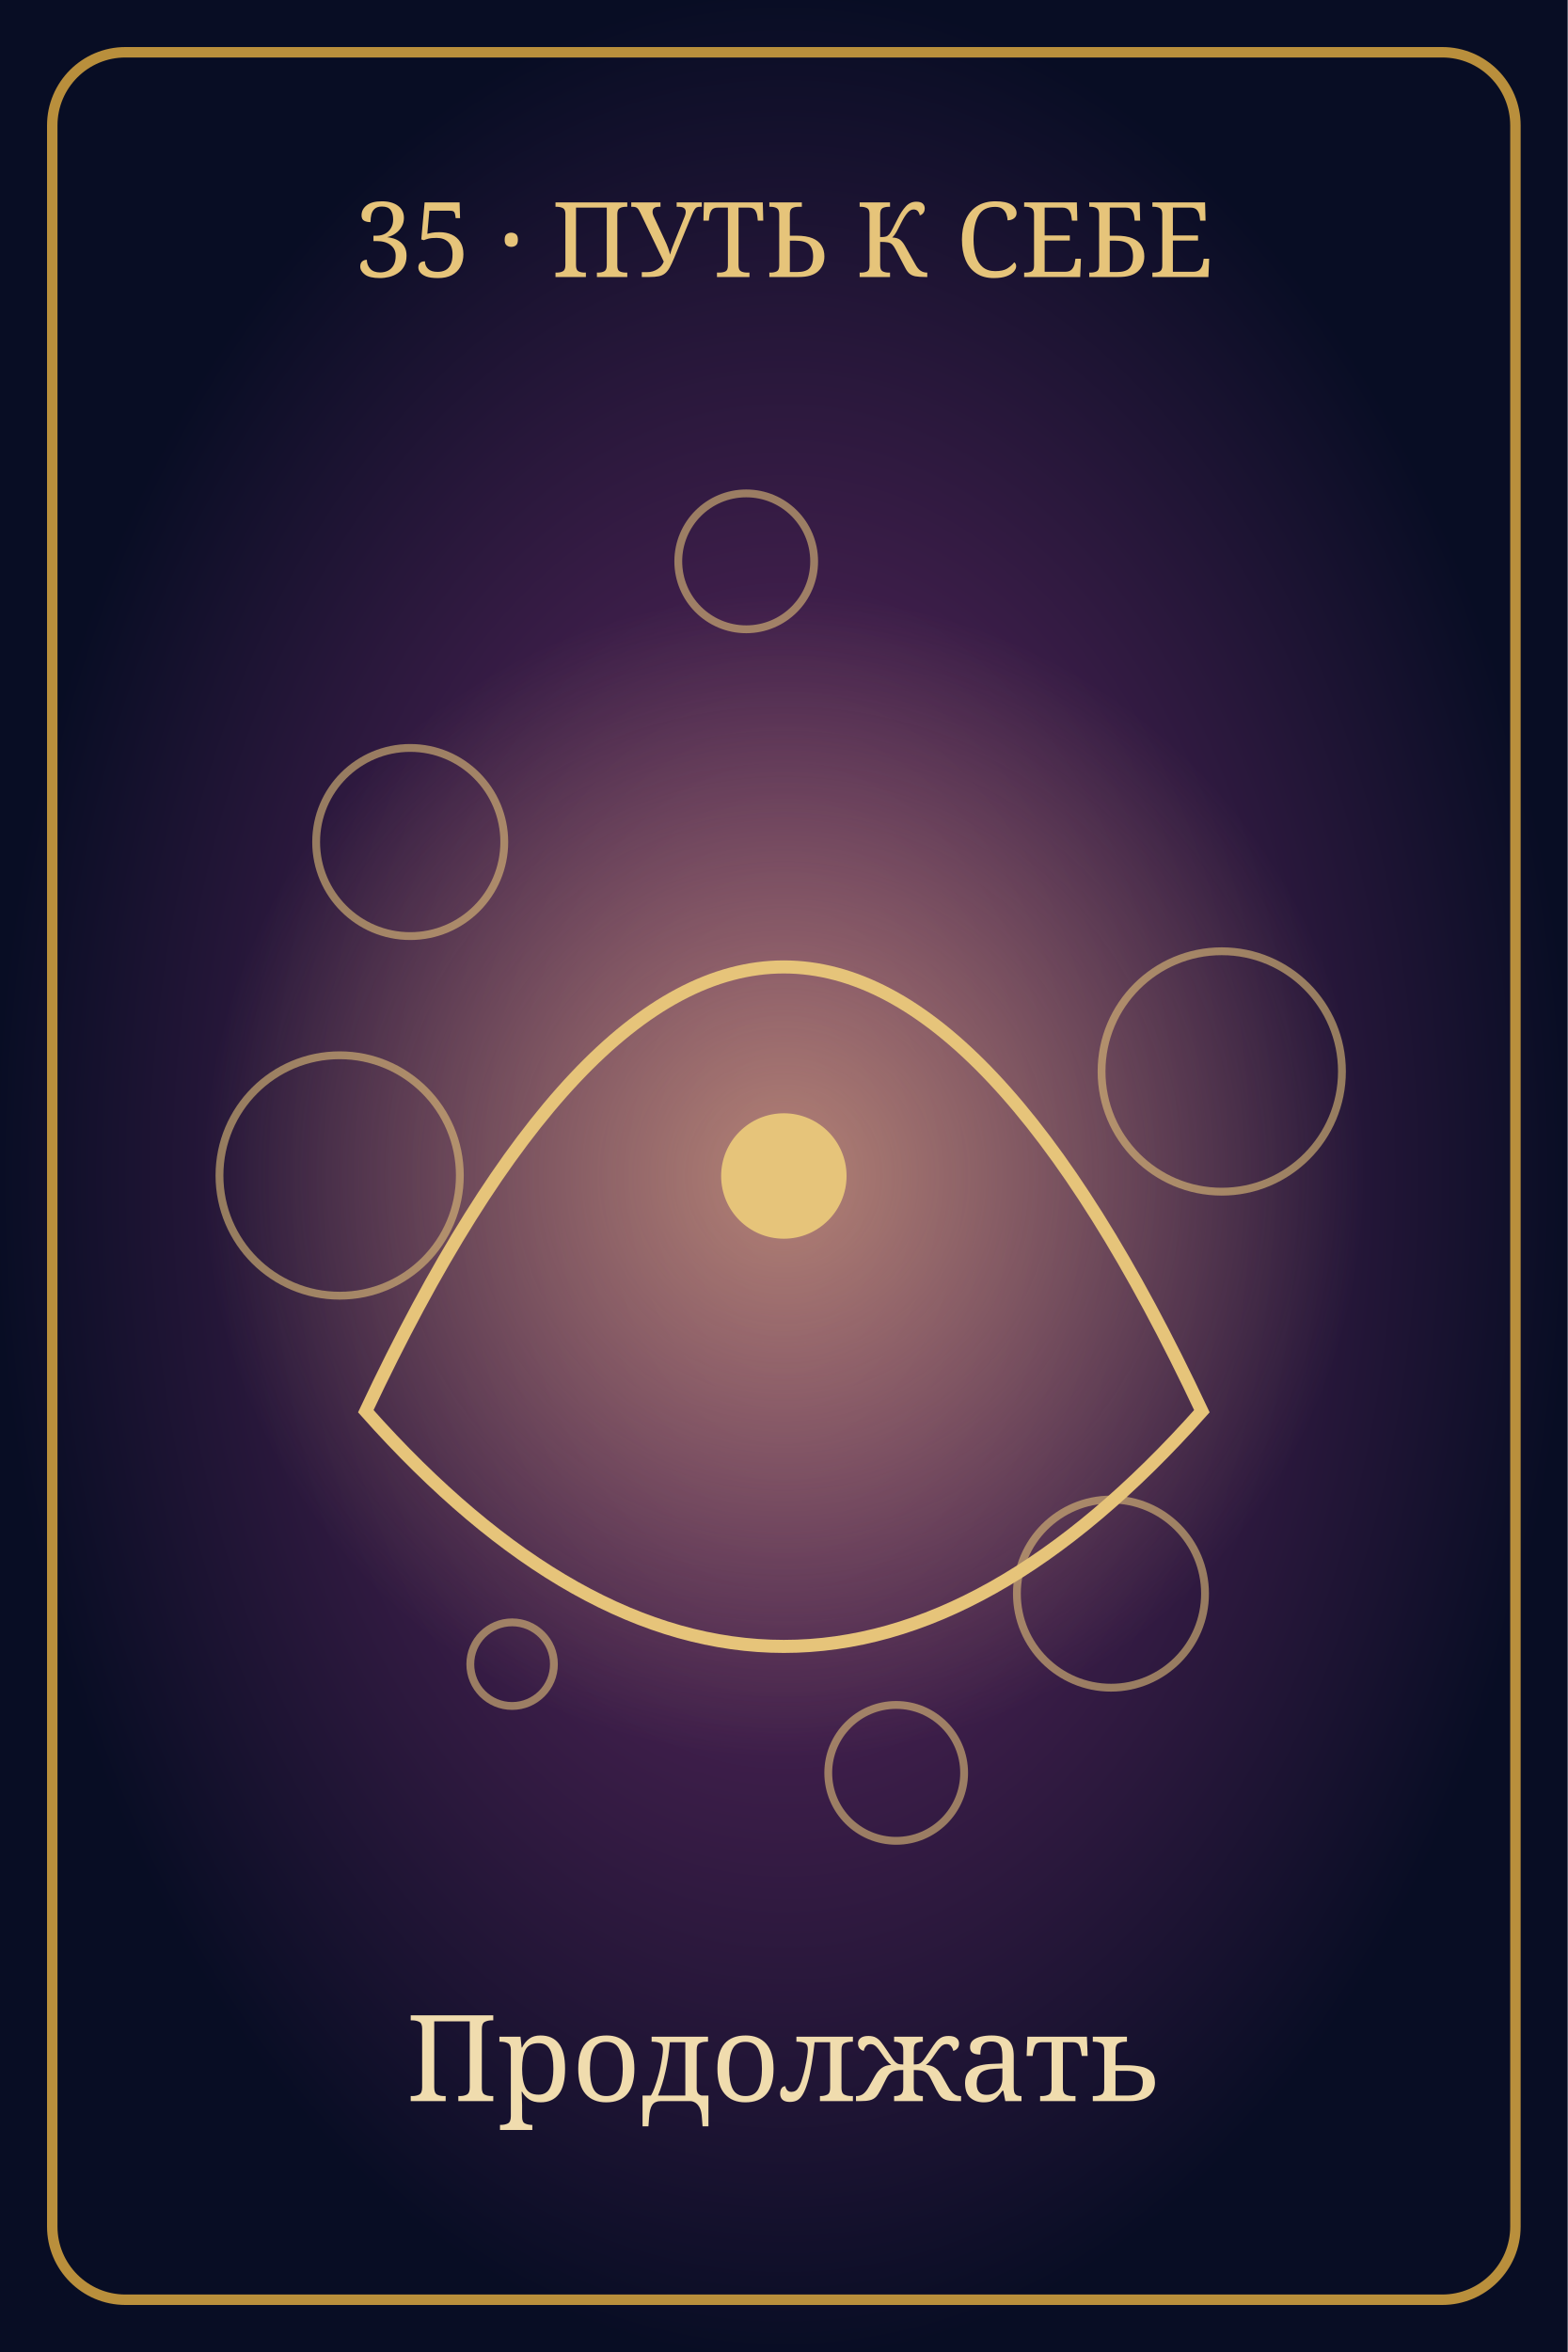
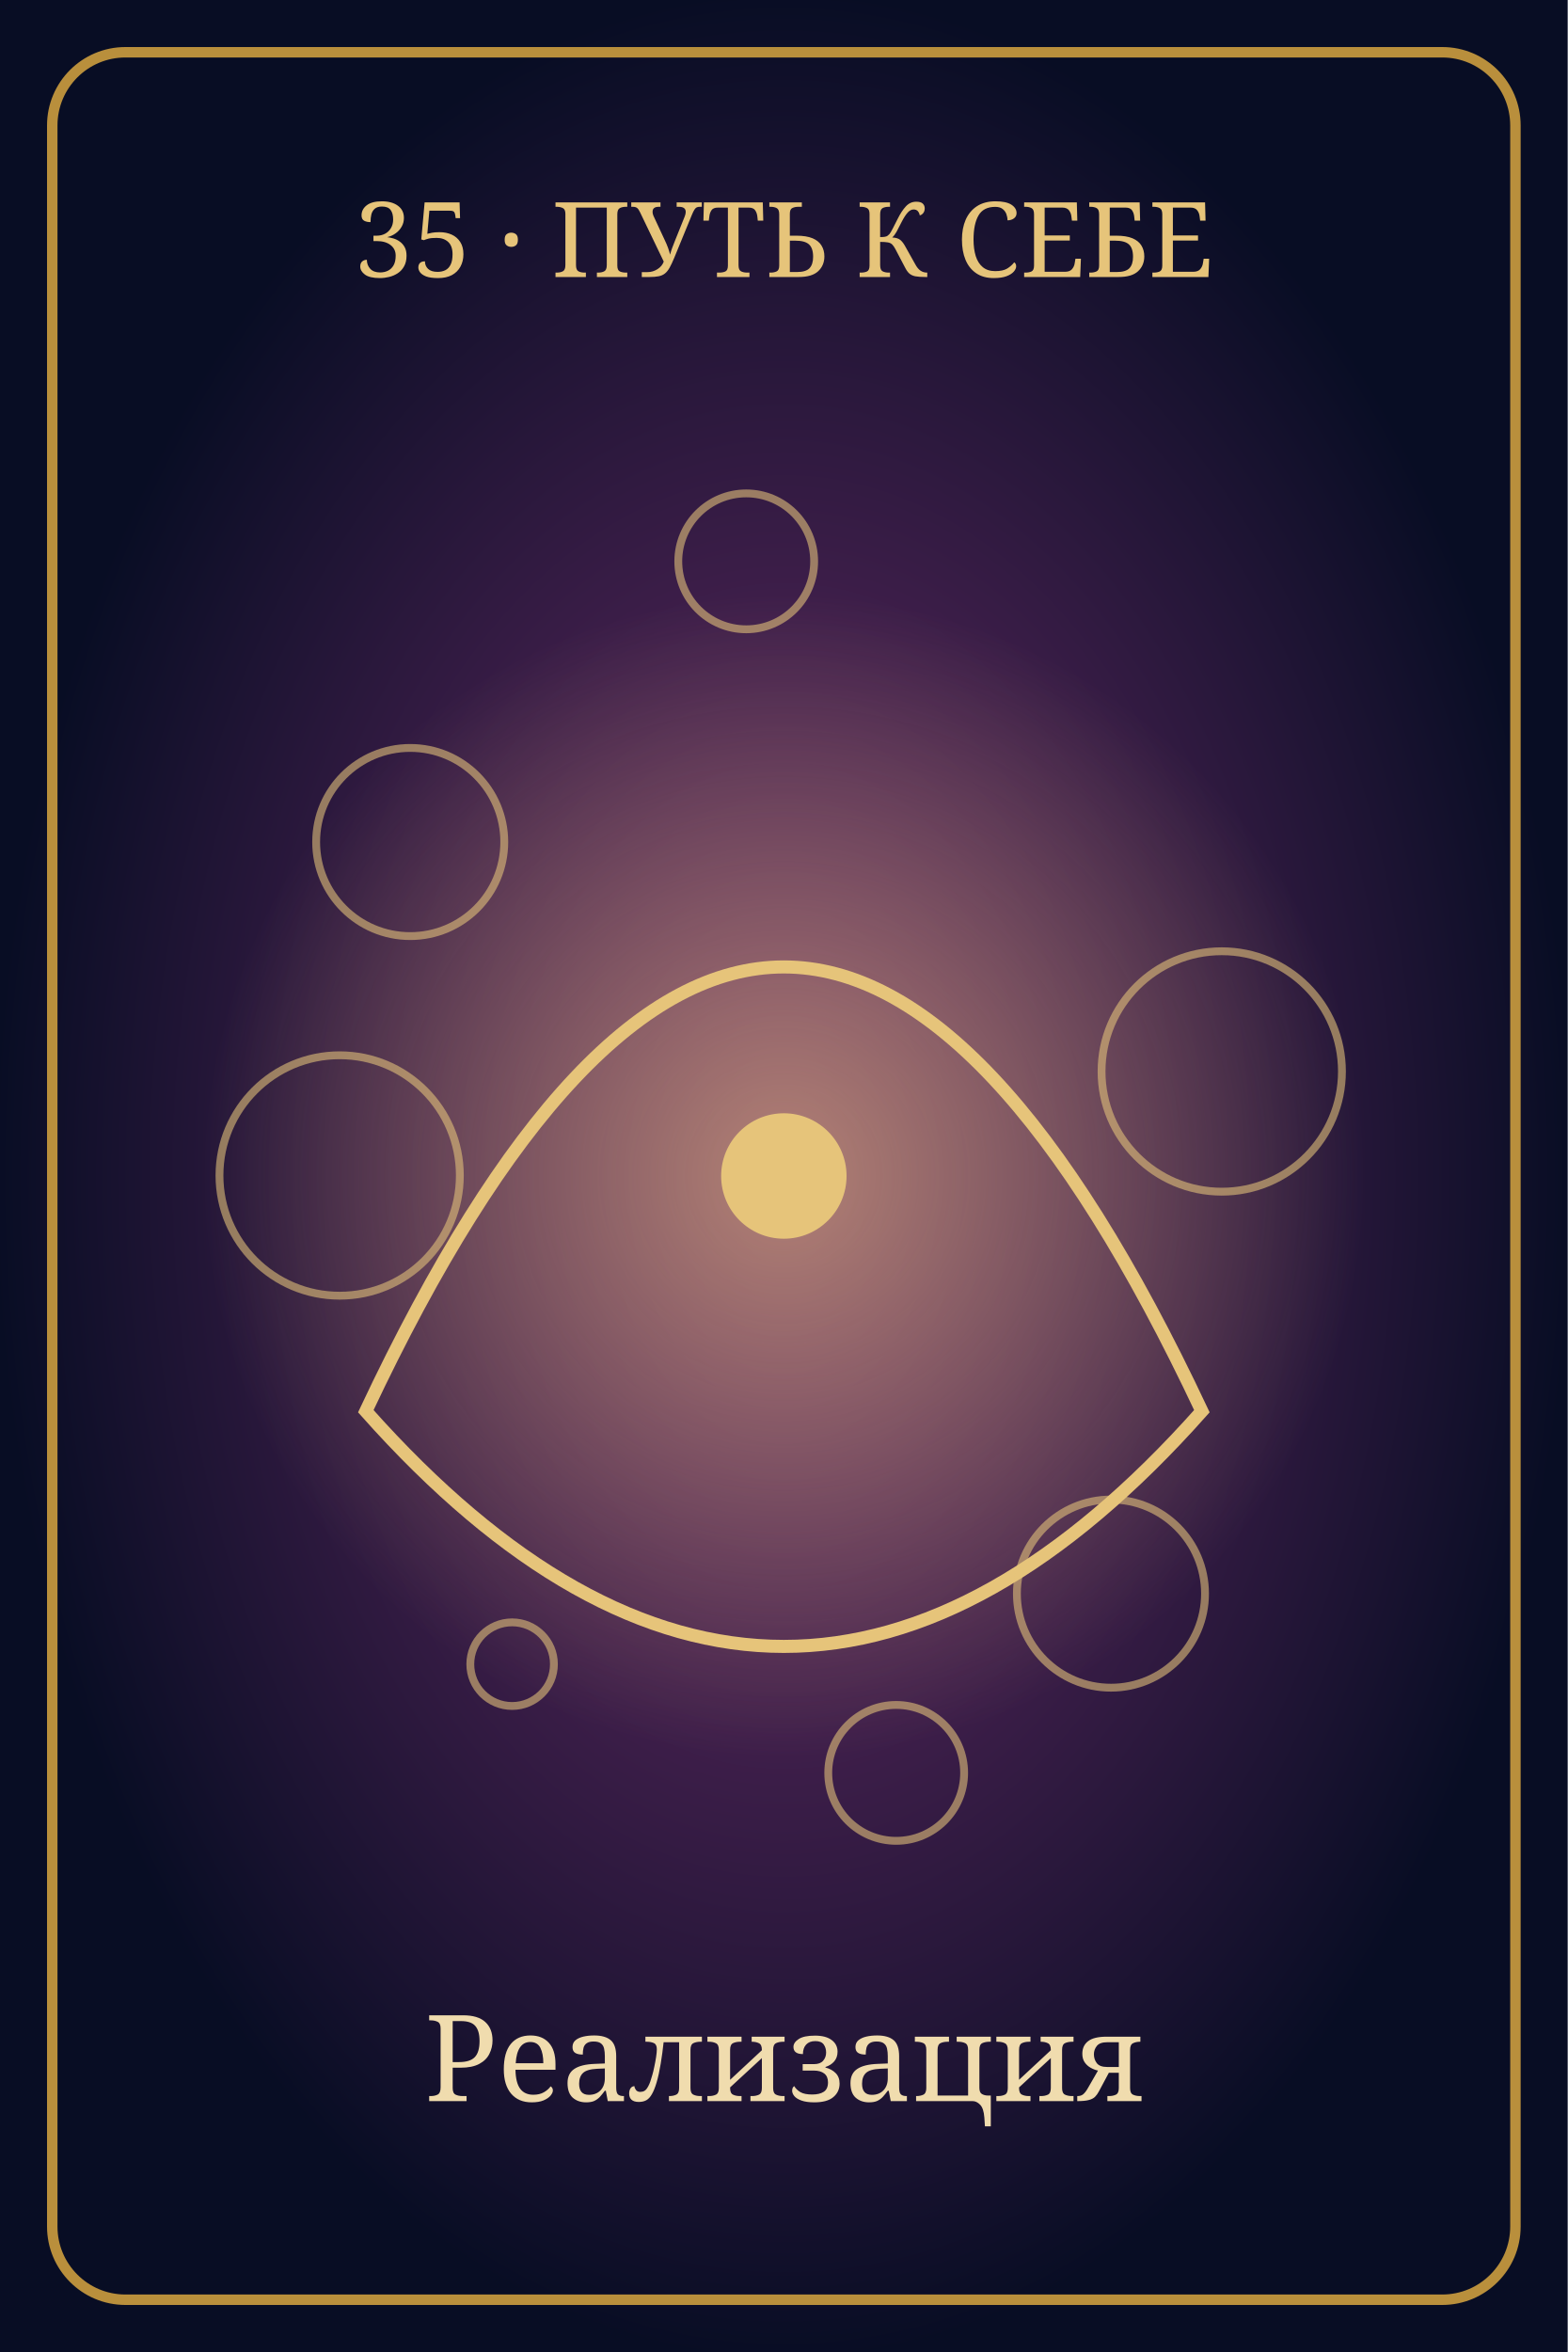
- <svg xmlns="http://www.w3.org/2000/svg" viewBox="0 0 300 450" role="img" aria-label="Иллюстрация карты Продолжать">
+ <svg xmlns="http://www.w3.org/2000/svg" viewBox="0 0 300 450" role="img" aria-label="Иллюстрация карты Реализация">
  <defs>
    <radialGradient id="bg">
      <stop stop-color="hsl(303,42%,31%)" />
      <stop offset="1" stop-color="#080d24" />
    </radialGradient>
    <radialGradient id="glow">
      <stop stop-color="#e6c47a" stop-opacity=".56" />
      <stop offset="1" stop-color="#e6c47a" stop-opacity="0" />
    </radialGradient>
  </defs>
  <rect width="300" height="450" fill="url(#bg)" />
  <rect x="10" y="10" width="280" height="430" rx="14" fill="none" stroke="#b98f3c" stroke-width="2" />
  <circle cx="150" cy="225" r="112" fill="url(#glow)" />
  <g fill="none" stroke="#e6c47a" stroke-width="2.5">
    <path d="M70 270 Q150 100 230 270 Q150 360 70 270Z" />
  </g>
  <circle cx="65.0" cy="224.9" r="23" fill="none" stroke="#e6c47a" stroke-opacity=".58" stroke-width="1.5" />
  <circle cx="212.6" cy="304.9" r="18" fill="none" stroke="#e6c47a" stroke-opacity=".58" stroke-width="1.5" />
  <circle cx="142.8" cy="107.4" r="13" fill="none" stroke="#e6c47a" stroke-opacity=".58" stroke-width="1.5" />
  <circle cx="98.0" cy="318.4" r="8" fill="none" stroke="#e6c47a" stroke-opacity=".58" stroke-width="1.5" />
  <circle cx="233.8" cy="205.0" r="23" fill="none" stroke="#e6c47a" stroke-opacity=".58" stroke-width="1.5" />
  <circle cx="78.5" cy="161.1" r="18" fill="none" stroke="#e6c47a" stroke-opacity=".58" stroke-width="1.5" />
  <circle cx="171.5" cy="339.2" r="13" fill="none" stroke="#e6c47a" stroke-opacity=".58" stroke-width="1.5" />
  <circle cx="150" cy="225" r="12" fill="#e6c47a" />
  <text x="150" y="53" text-anchor="middle" fill="#e6c47a" font-family="Georgia,serif" font-size="20">35 · ПУТЬ К СЕБЕ</text>
-   <text x="150" y="402" text-anchor="middle" fill="#f0dcae" font-family="Georgia,serif" font-size="23" textLength="240" lengthAdjust="spacingAndGlyphs">Продолжать</text>
+   <text x="150" y="402" text-anchor="middle" fill="#f0dcae" font-family="Georgia,serif" font-size="23" textLength="240" lengthAdjust="spacingAndGlyphs">Реализация</text>
</svg>
